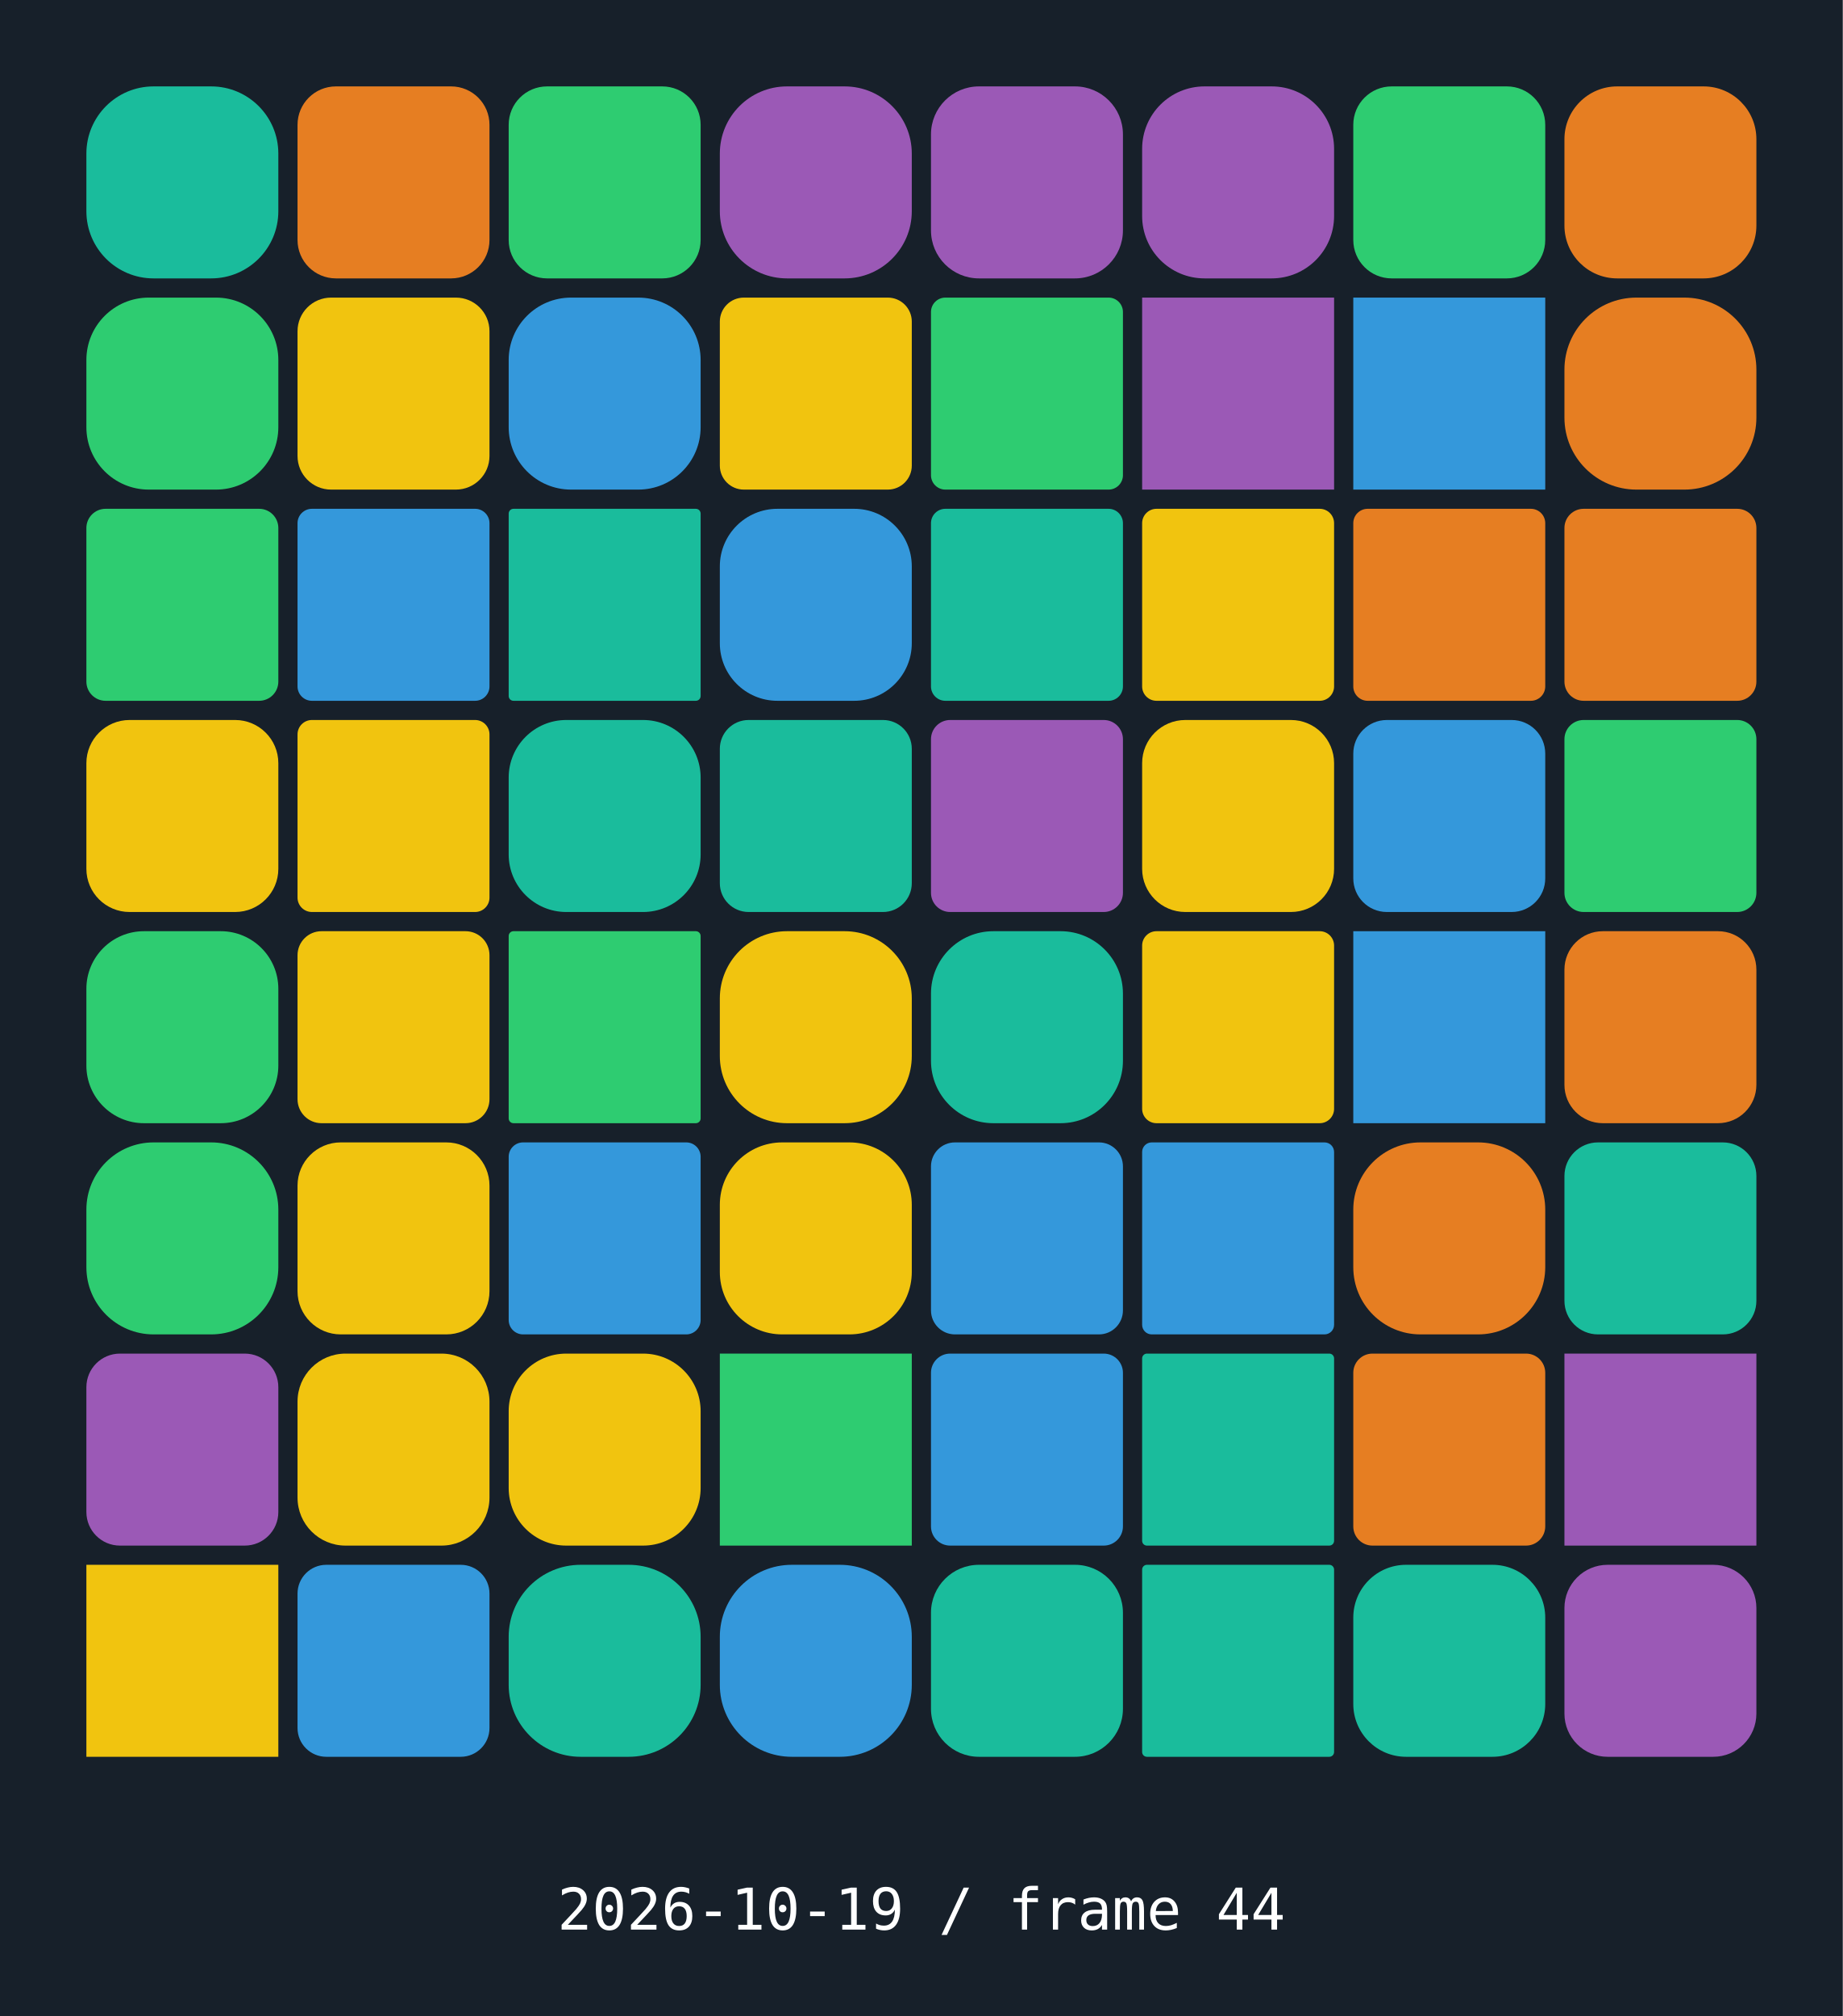
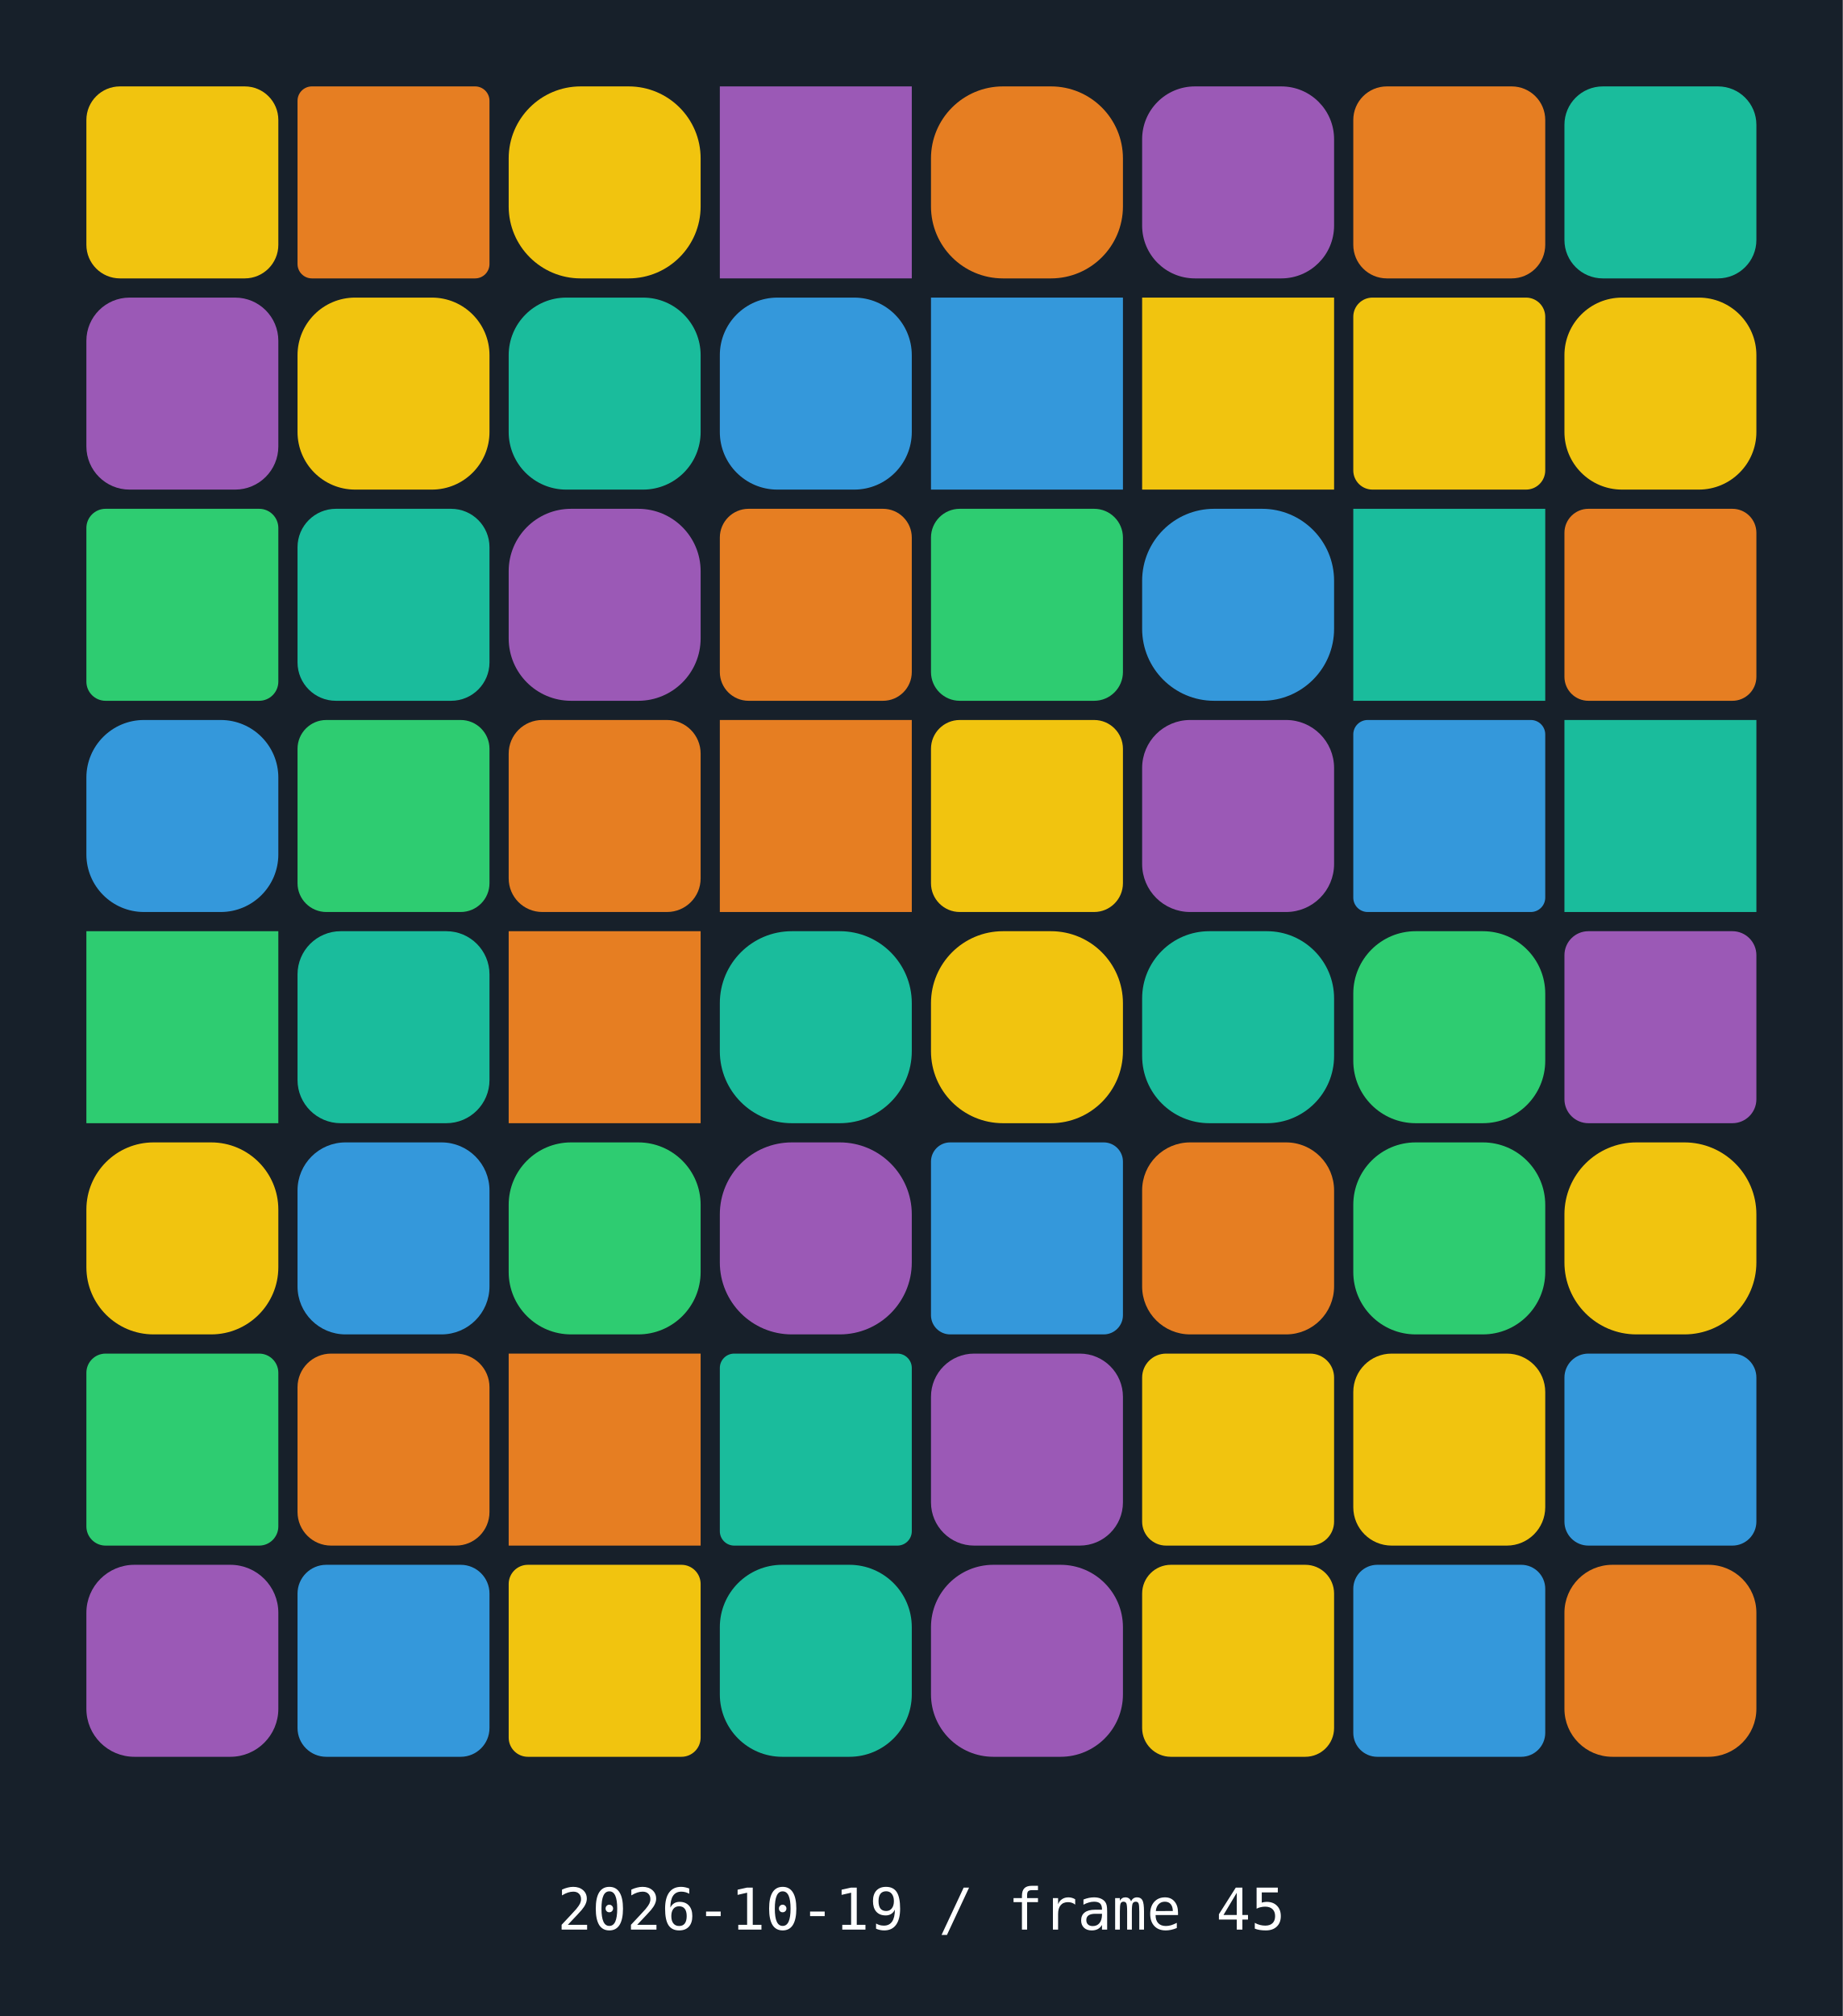
<svg xmlns="http://www.w3.org/2000/svg" width="384" height="420" viewBox="0 0 384 420">
  <rect width="384" height="420" fill="#17202a" />
-   <rect x="18" y="18" width="40" height="40" rx="14" fill="#1abc9c" />
-   <rect x="62" y="18" width="40" height="40" rx="8" fill="#e67e22" />
-   <rect x="106" y="18" width="40" height="40" rx="8" fill="#2ecc71" />
-   <rect x="150" y="18" width="40" height="40" rx="14" fill="#9b59b6" />
-   <rect x="194" y="18" width="40" height="40" rx="10" fill="#9b59b6" />
-   <rect x="238" y="18" width="40" height="40" rx="13" fill="#9b59b6" />
-   <rect x="282" y="18" width="40" height="40" rx="8" fill="#2ecc71" />
-   <rect x="326" y="18" width="40" height="40" rx="11" fill="#e67e22" />
-   <rect x="18" y="62" width="40" height="40" rx="13" fill="#2ecc71" />
-   <rect x="62" y="62" width="40" height="40" rx="7" fill="#f1c40f" />
-   <rect x="106" y="62" width="40" height="40" rx="13" fill="#3498db" />
-   <rect x="150" y="62" width="40" height="40" rx="5" fill="#f1c40f" />
-   <rect x="194" y="62" width="40" height="40" rx="3" fill="#2ecc71" />
-   <rect x="238" y="62" width="40" height="40" rx="0" fill="#9b59b6" />
-   <rect x="282" y="62" width="40" height="40" rx="0" fill="#3498db" />
-   <rect x="326" y="62" width="40" height="40" rx="15" fill="#e67e22" />
+   <rect x="18" y="18" width="40" height="40" rx="7" fill="#f1c40f" />
+   <rect x="62" y="18" width="40" height="40" rx="3" fill="#e67e22" />
+   <rect x="106" y="18" width="40" height="40" rx="15" fill="#f1c40f" />
+   <rect x="150" y="18" width="40" height="40" rx="0" fill="#9b59b6" />
+   <rect x="194" y="18" width="40" height="40" rx="15" fill="#e67e22" />
+   <rect x="238" y="18" width="40" height="40" rx="11" fill="#9b59b6" />
+   <rect x="282" y="18" width="40" height="40" rx="7" fill="#e67e22" />
+   <rect x="326" y="18" width="40" height="40" rx="8" fill="#1abc9c" />
+   <rect x="18" y="62" width="40" height="40" rx="9" fill="#9b59b6" />
+   <rect x="62" y="62" width="40" height="40" rx="12" fill="#f1c40f" />
+   <rect x="106" y="62" width="40" height="40" rx="12" fill="#1abc9c" />
+   <rect x="150" y="62" width="40" height="40" rx="12" fill="#3498db" />
+   <rect x="194" y="62" width="40" height="40" rx="0" fill="#3498db" />
+   <rect x="238" y="62" width="40" height="40" rx="0" fill="#f1c40f" />
+   <rect x="282" y="62" width="40" height="40" rx="4" fill="#f1c40f" />
+   <rect x="326" y="62" width="40" height="40" rx="12" fill="#f1c40f" />
  <rect x="18" y="106" width="40" height="40" rx="4" fill="#2ecc71" />
-   <rect x="62" y="106" width="40" height="40" rx="3" fill="#3498db" />
-   <rect x="106" y="106" width="40" height="40" rx="1" fill="#1abc9c" />
-   <rect x="150" y="106" width="40" height="40" rx="12" fill="#3498db" />
-   <rect x="194" y="106" width="40" height="40" rx="3" fill="#1abc9c" />
-   <rect x="238" y="106" width="40" height="40" rx="3" fill="#f1c40f" />
-   <rect x="282" y="106" width="40" height="40" rx="3" fill="#e67e22" />
-   <rect x="326" y="106" width="40" height="40" rx="4" fill="#e67e22" />
-   <rect x="18" y="150" width="40" height="40" rx="9" fill="#f1c40f" />
-   <rect x="62" y="150" width="40" height="40" rx="3" fill="#f1c40f" />
-   <rect x="106" y="150" width="40" height="40" rx="12" fill="#1abc9c" />
-   <rect x="150" y="150" width="40" height="40" rx="6" fill="#1abc9c" />
-   <rect x="194" y="150" width="40" height="40" rx="4" fill="#9b59b6" />
-   <rect x="238" y="150" width="40" height="40" rx="9" fill="#f1c40f" />
-   <rect x="282" y="150" width="40" height="40" rx="7" fill="#3498db" />
-   <rect x="326" y="150" width="40" height="40" rx="4" fill="#2ecc71" />
-   <rect x="18" y="194" width="40" height="40" rx="12" fill="#2ecc71" />
-   <rect x="62" y="194" width="40" height="40" rx="5" fill="#f1c40f" />
-   <rect x="106" y="194" width="40" height="40" rx="1" fill="#2ecc71" />
-   <rect x="150" y="194" width="40" height="40" rx="14" fill="#f1c40f" />
-   <rect x="194" y="194" width="40" height="40" rx="13" fill="#1abc9c" />
-   <rect x="238" y="194" width="40" height="40" rx="3" fill="#f1c40f" />
-   <rect x="282" y="194" width="40" height="40" rx="0" fill="#3498db" />
-   <rect x="326" y="194" width="40" height="40" rx="8" fill="#e67e22" />
-   <rect x="18" y="238" width="40" height="40" rx="14" fill="#2ecc71" />
-   <rect x="62" y="238" width="40" height="40" rx="9" fill="#f1c40f" />
-   <rect x="106" y="238" width="40" height="40" rx="3" fill="#3498db" />
-   <rect x="150" y="238" width="40" height="40" rx="13" fill="#f1c40f" />
-   <rect x="194" y="238" width="40" height="40" rx="5" fill="#3498db" />
-   <rect x="238" y="238" width="40" height="40" rx="2" fill="#3498db" />
-   <rect x="282" y="238" width="40" height="40" rx="14" fill="#e67e22" />
-   <rect x="326" y="238" width="40" height="40" rx="7" fill="#1abc9c" />
-   <rect x="18" y="282" width="40" height="40" rx="7" fill="#9b59b6" />
-   <rect x="62" y="282" width="40" height="40" rx="10" fill="#f1c40f" />
-   <rect x="106" y="282" width="40" height="40" rx="12" fill="#f1c40f" />
-   <rect x="150" y="282" width="40" height="40" rx="0" fill="#2ecc71" />
-   <rect x="194" y="282" width="40" height="40" rx="4" fill="#3498db" />
-   <rect x="238" y="282" width="40" height="40" rx="1" fill="#1abc9c" />
-   <rect x="282" y="282" width="40" height="40" rx="4" fill="#e67e22" />
-   <rect x="326" y="282" width="40" height="40" rx="0" fill="#9b59b6" />
-   <rect x="18" y="326" width="40" height="40" rx="0" fill="#f1c40f" />
+   <rect x="62" y="106" width="40" height="40" rx="8" fill="#1abc9c" />
+   <rect x="106" y="106" width="40" height="40" rx="13" fill="#9b59b6" />
+   <rect x="150" y="106" width="40" height="40" rx="6" fill="#e67e22" />
+   <rect x="194" y="106" width="40" height="40" rx="6" fill="#2ecc71" />
+   <rect x="238" y="106" width="40" height="40" rx="15" fill="#3498db" />
+   <rect x="282" y="106" width="40" height="40" rx="0" fill="#1abc9c" />
+   <rect x="326" y="106" width="40" height="40" rx="5" fill="#e67e22" />
+   <rect x="18" y="150" width="40" height="40" rx="12" fill="#3498db" />
+   <rect x="62" y="150" width="40" height="40" rx="6" fill="#2ecc71" />
+   <rect x="106" y="150" width="40" height="40" rx="7" fill="#e67e22" />
+   <rect x="150" y="150" width="40" height="40" rx="0" fill="#e67e22" />
+   <rect x="194" y="150" width="40" height="40" rx="6" fill="#f1c40f" />
+   <rect x="238" y="150" width="40" height="40" rx="10" fill="#9b59b6" />
+   <rect x="282" y="150" width="40" height="40" rx="3" fill="#3498db" />
+   <rect x="326" y="150" width="40" height="40" rx="0" fill="#1abc9c" />
+   <rect x="18" y="194" width="40" height="40" rx="0" fill="#2ecc71" />
+   <rect x="62" y="194" width="40" height="40" rx="9" fill="#1abc9c" />
+   <rect x="106" y="194" width="40" height="40" rx="0" fill="#e67e22" />
+   <rect x="150" y="194" width="40" height="40" rx="15" fill="#1abc9c" />
+   <rect x="194" y="194" width="40" height="40" rx="15" fill="#f1c40f" />
+   <rect x="238" y="194" width="40" height="40" rx="14" fill="#1abc9c" />
+   <rect x="282" y="194" width="40" height="40" rx="13" fill="#2ecc71" />
+   <rect x="326" y="194" width="40" height="40" rx="5" fill="#9b59b6" />
+   <rect x="18" y="238" width="40" height="40" rx="14" fill="#f1c40f" />
+   <rect x="62" y="238" width="40" height="40" rx="10" fill="#3498db" />
+   <rect x="106" y="238" width="40" height="40" rx="13" fill="#2ecc71" />
+   <rect x="150" y="238" width="40" height="40" rx="15" fill="#9b59b6" />
+   <rect x="194" y="238" width="40" height="40" rx="4" fill="#3498db" />
+   <rect x="238" y="238" width="40" height="40" rx="10" fill="#e67e22" />
+   <rect x="282" y="238" width="40" height="40" rx="13" fill="#2ecc71" />
+   <rect x="326" y="238" width="40" height="40" rx="15" fill="#f1c40f" />
+   <rect x="18" y="282" width="40" height="40" rx="4" fill="#2ecc71" />
+   <rect x="62" y="282" width="40" height="40" rx="7" fill="#e67e22" />
+   <rect x="106" y="282" width="40" height="40" rx="0" fill="#e67e22" />
+   <rect x="150" y="282" width="40" height="40" rx="3" fill="#1abc9c" />
+   <rect x="194" y="282" width="40" height="40" rx="9" fill="#9b59b6" />
+   <rect x="238" y="282" width="40" height="40" rx="5" fill="#f1c40f" />
+   <rect x="282" y="282" width="40" height="40" rx="8" fill="#f1c40f" />
+   <rect x="326" y="282" width="40" height="40" rx="5" fill="#3498db" />
+   <rect x="18" y="326" width="40" height="40" rx="10" fill="#9b59b6" />
  <rect x="62" y="326" width="40" height="40" rx="6" fill="#3498db" />
-   <rect x="106" y="326" width="40" height="40" rx="15" fill="#1abc9c" />
-   <rect x="150" y="326" width="40" height="40" rx="15" fill="#3498db" />
-   <rect x="194" y="326" width="40" height="40" rx="10" fill="#1abc9c" />
-   <rect x="238" y="326" width="40" height="40" rx="1" fill="#1abc9c" />
-   <rect x="282" y="326" width="40" height="40" rx="11" fill="#1abc9c" />
-   <rect x="326" y="326" width="40" height="40" rx="9" fill="#9b59b6" />
-   <text x="192" y="402" text-anchor="middle" fill="#ffffff" font-family="monospace">2026-10-19 / frame 44</text>
+   <rect x="106" y="326" width="40" height="40" rx="4" fill="#f1c40f" />
+   <rect x="150" y="326" width="40" height="40" rx="13" fill="#1abc9c" />
+   <rect x="194" y="326" width="40" height="40" rx="13" fill="#9b59b6" />
+   <rect x="238" y="326" width="40" height="40" rx="6" fill="#f1c40f" />
+   <rect x="282" y="326" width="40" height="40" rx="5" fill="#3498db" />
+   <rect x="326" y="326" width="40" height="40" rx="10" fill="#e67e22" />
+   <text x="192" y="402" text-anchor="middle" fill="#ffffff" font-family="monospace">2026-10-19 / frame 45</text>
</svg>
